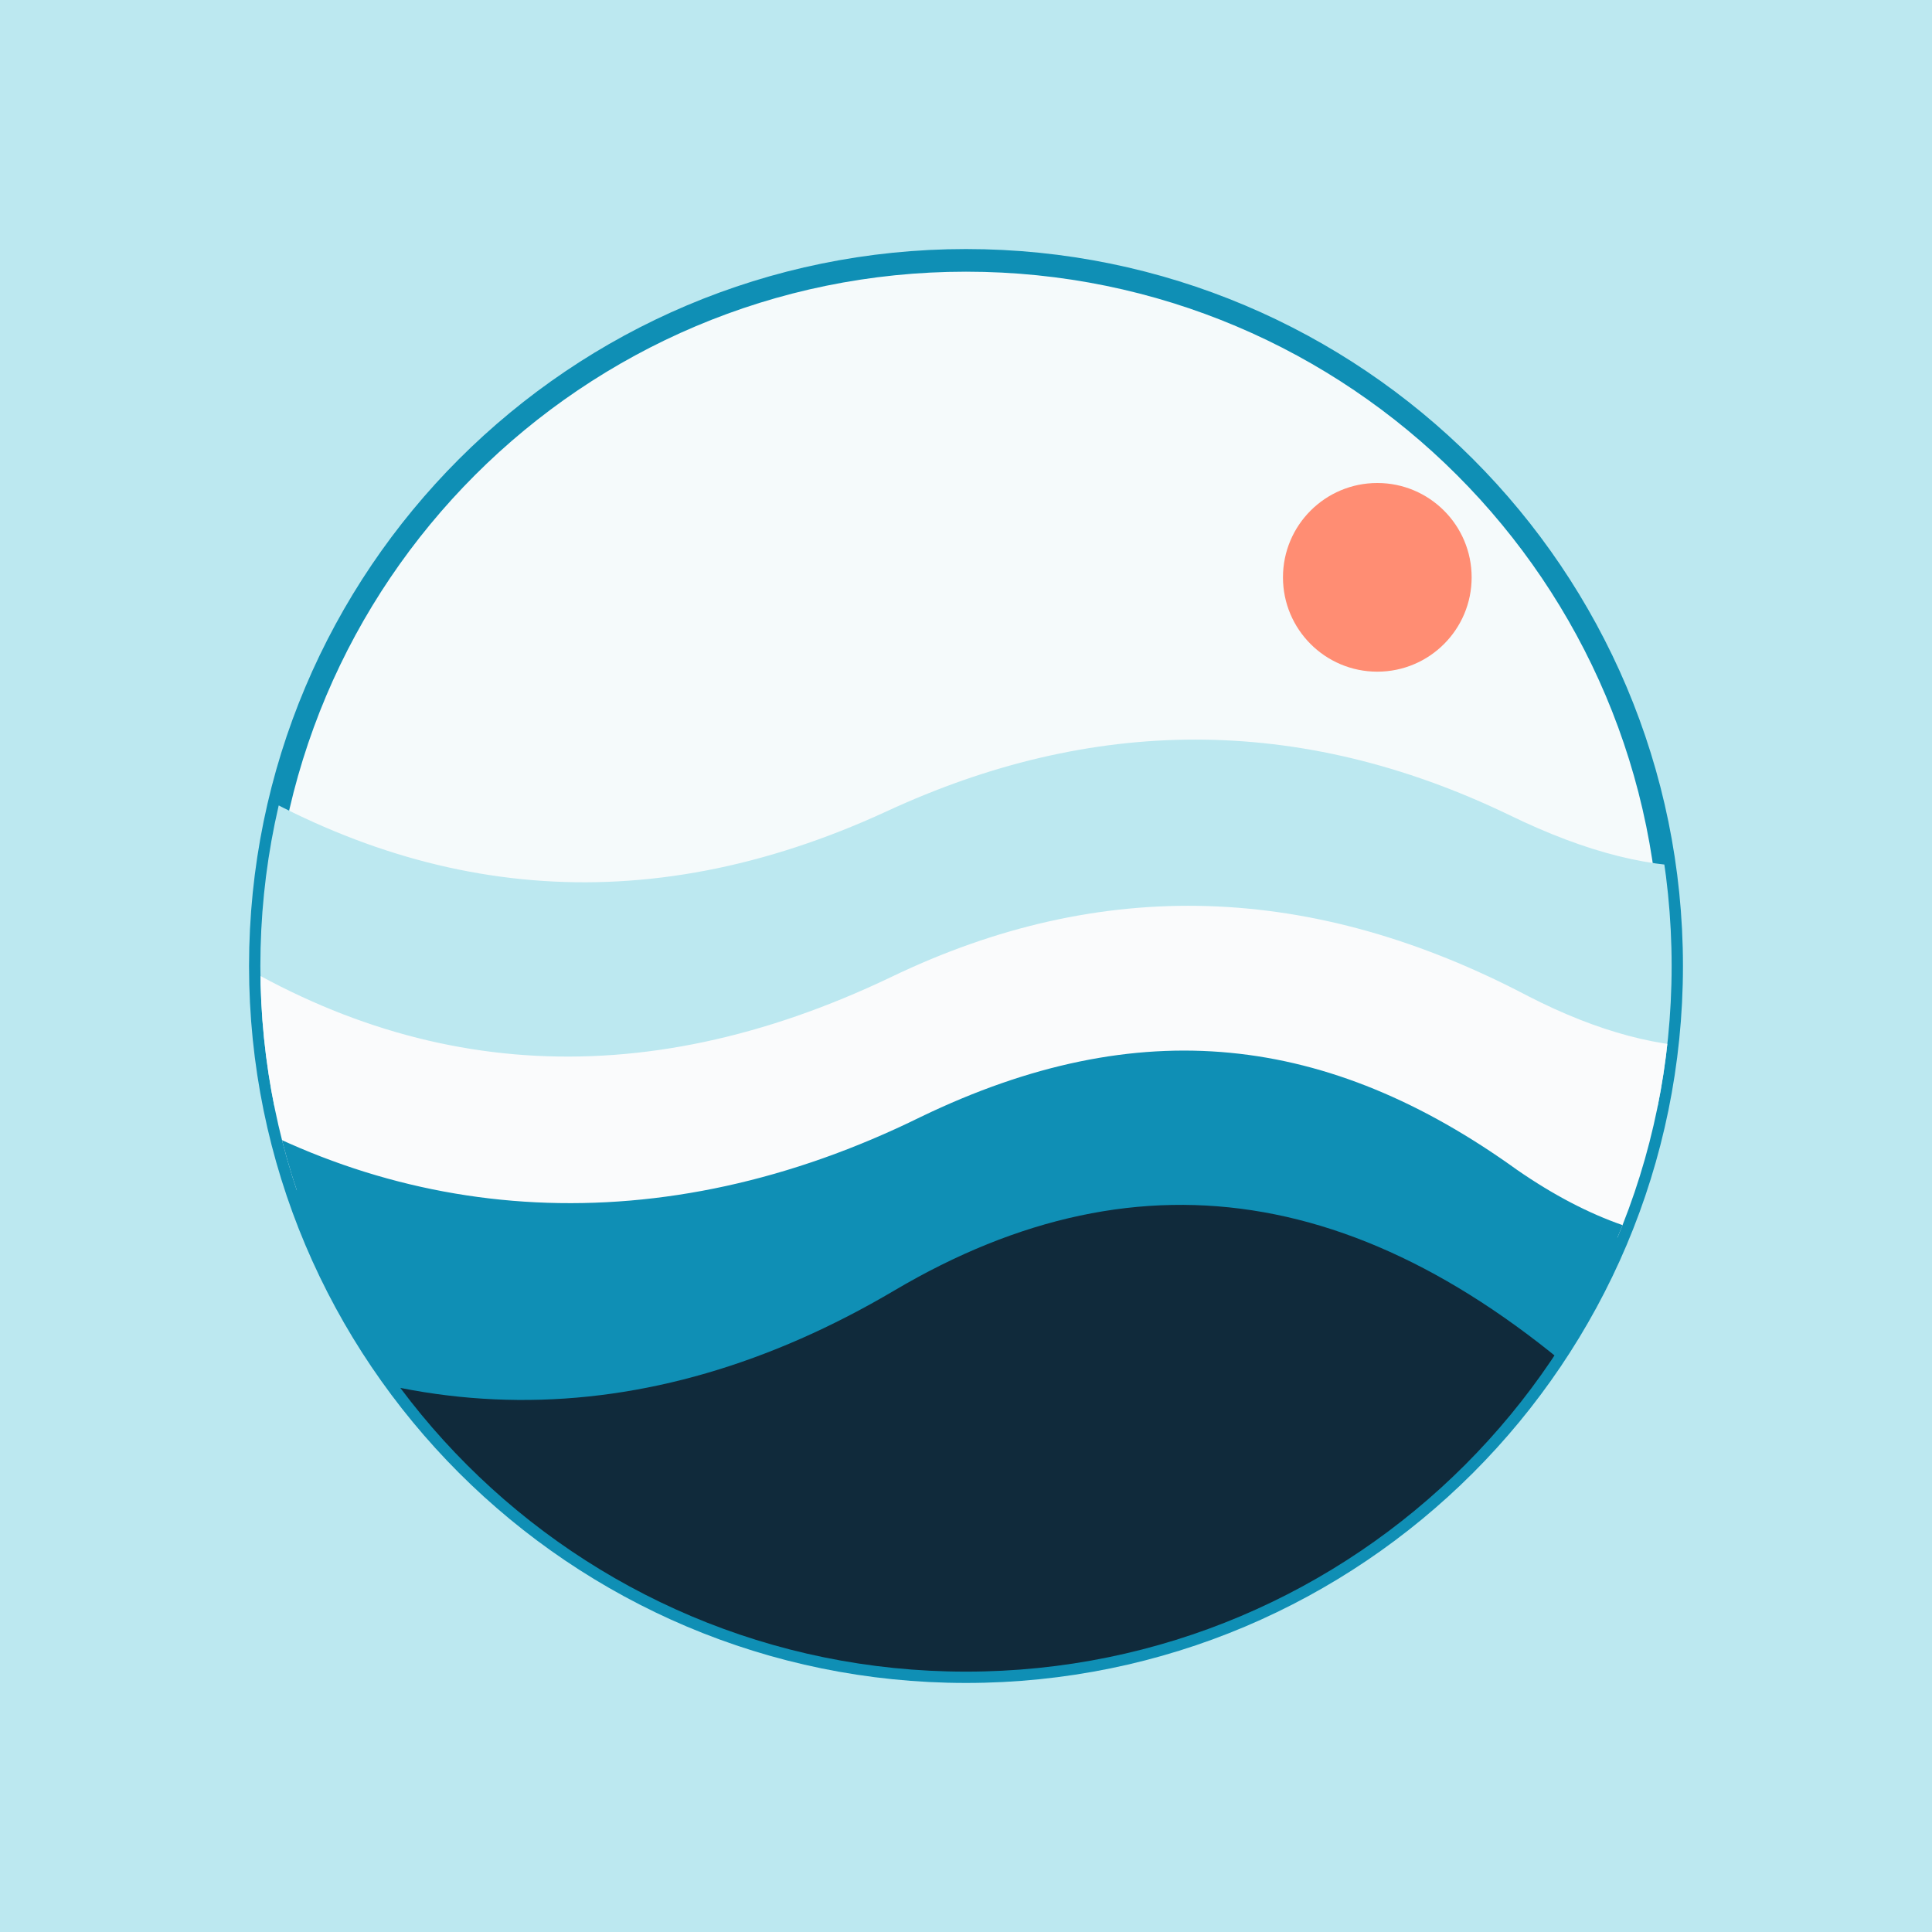
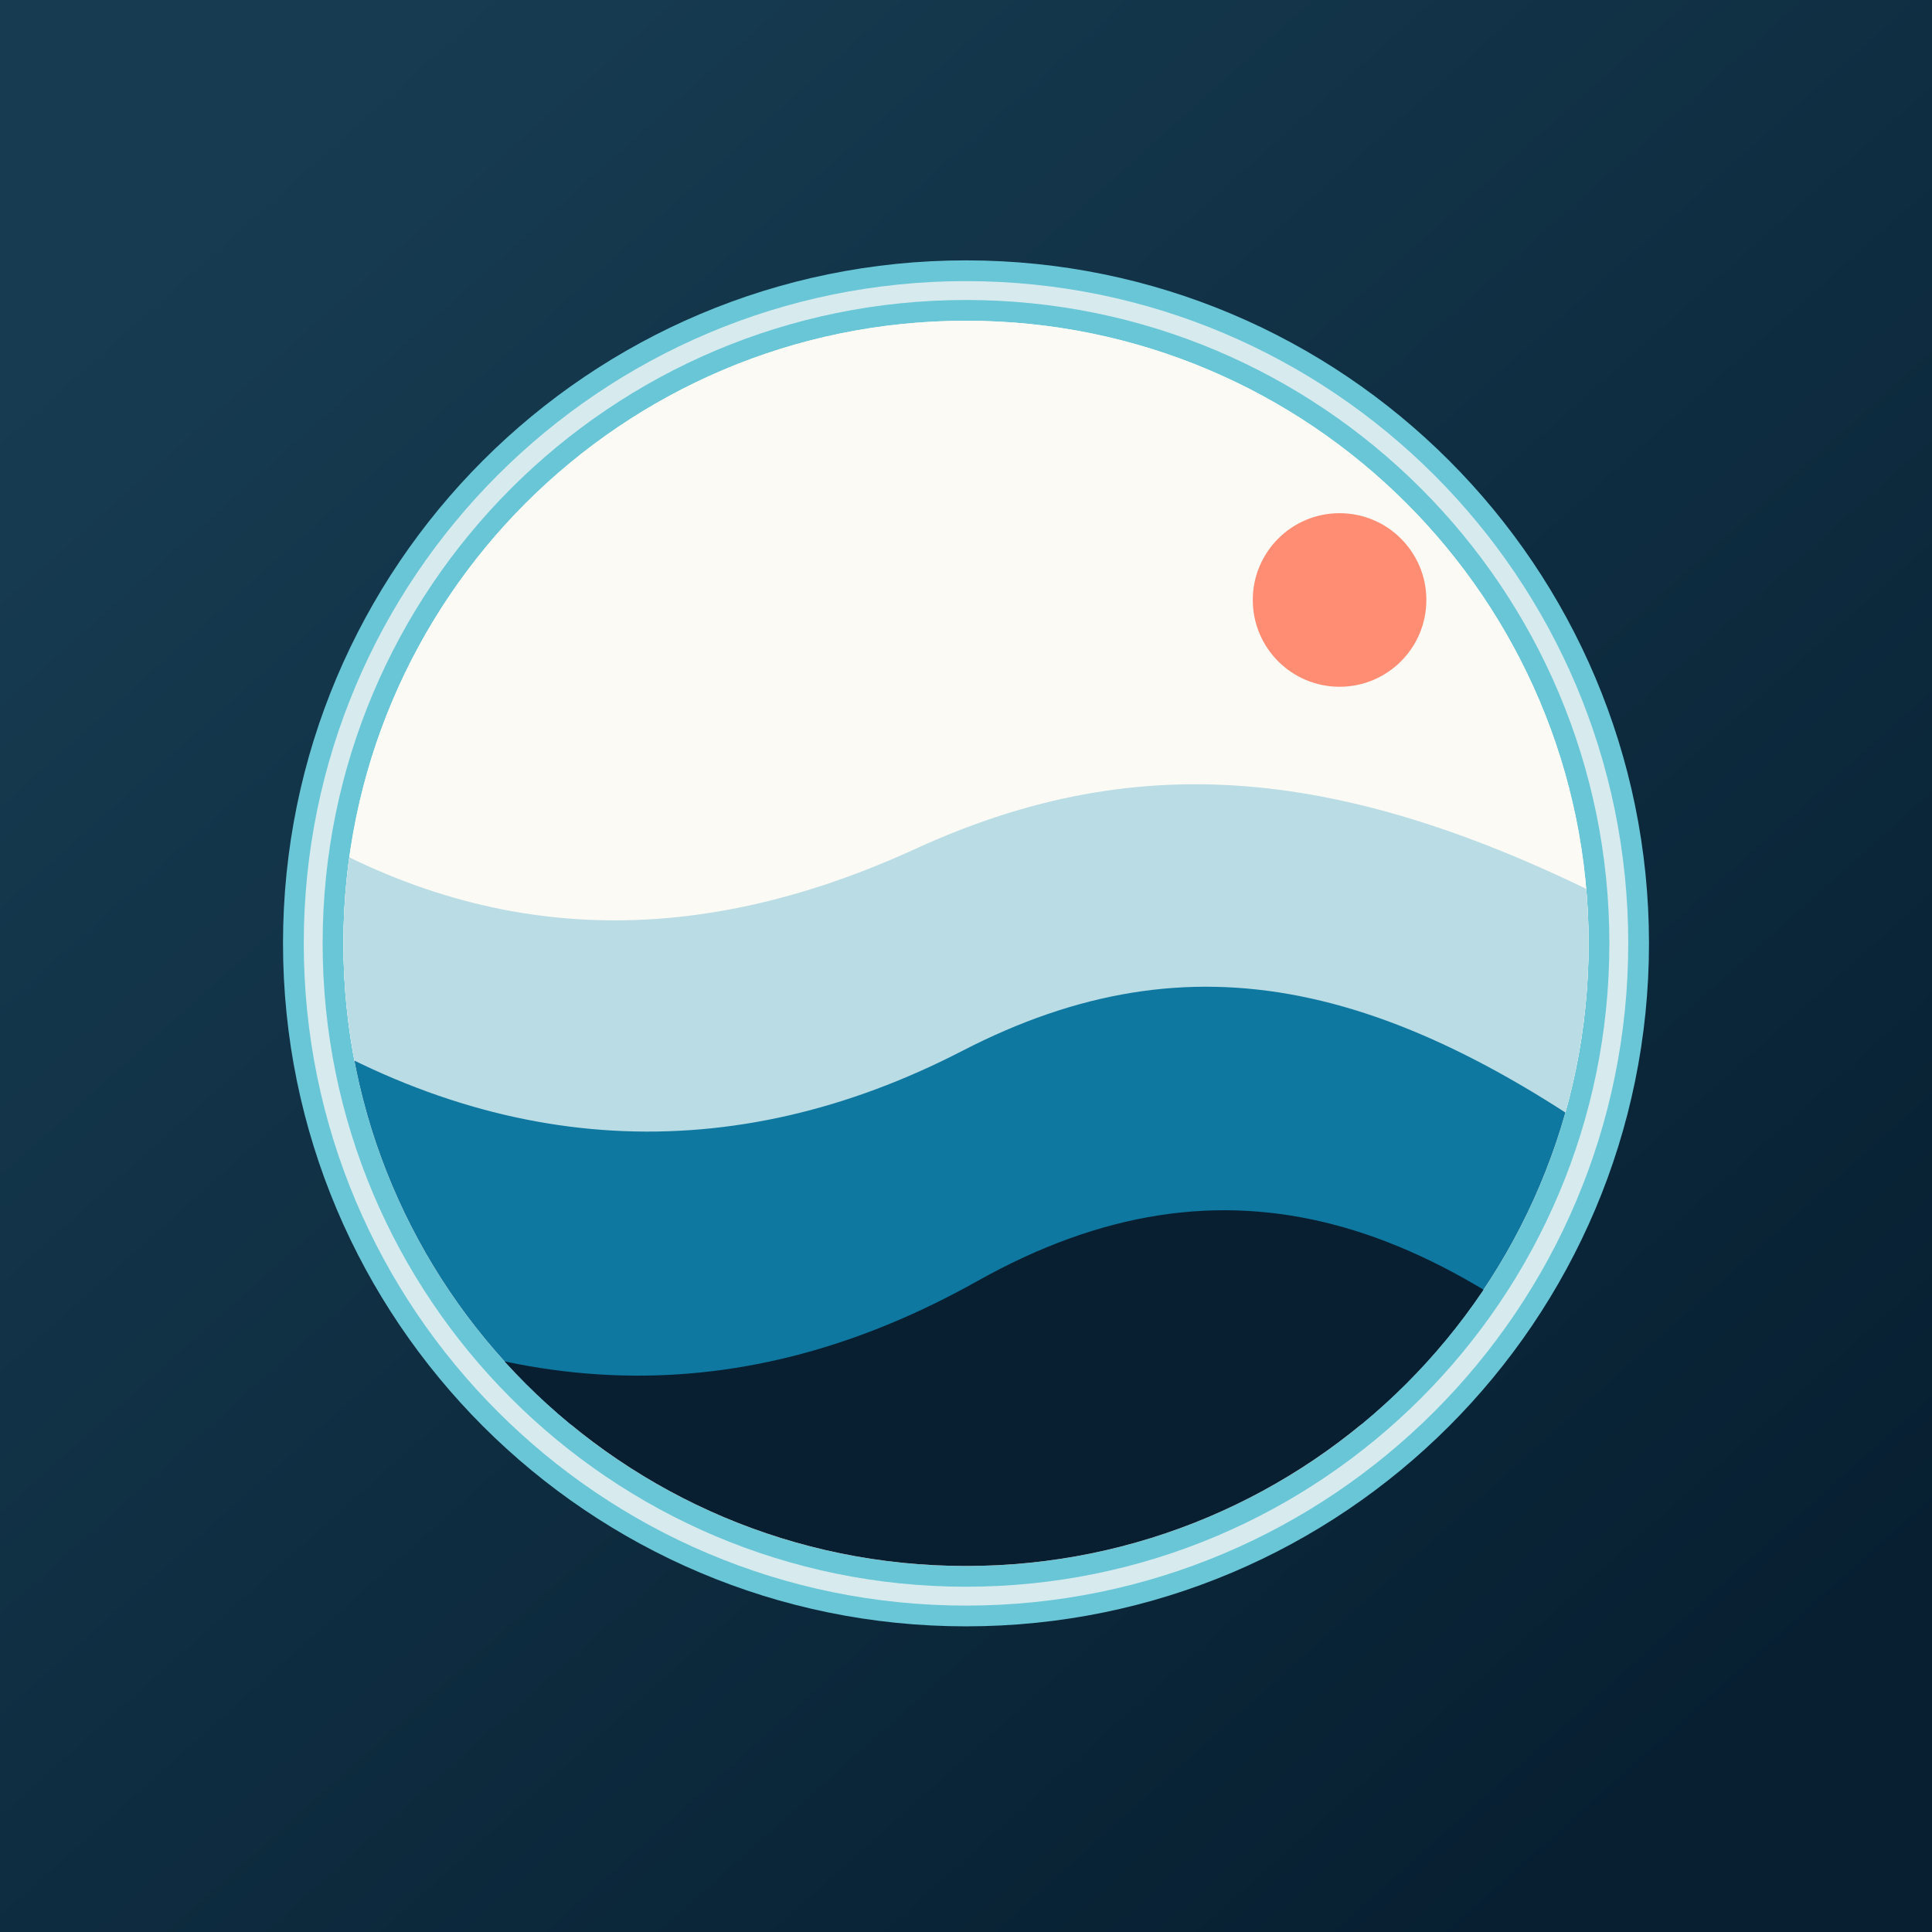
<svg xmlns="http://www.w3.org/2000/svg" viewBox="0 0 1024 1024" role="img" aria-labelledby="title desc">
  <defs>
-     <clipPath id="shoreCircle">
-       <circle cx="512" cy="512" r="374" />
+     <clipPath id="cove">
+       <circle cx="512" cy="500" r="330" />
    </clipPath>
+     <linearGradient id="field" x1="120" y1="80" x2="890" y2="940" gradientUnits="userSpaceOnUse">
+       <stop offset="0" stop-color="#173C52" />
+       <stop offset="1" stop-color="#071F31" />
+     </linearGradient>
  </defs>
-   <rect width="1024" height="1024" fill="#BCE8F0" />
-   <circle cx="512" cy="512" r="374" fill="#F5FAFB" />
-   <circle cx="512" cy="512" r="374" fill="none" stroke="#0F8FB5" stroke-width="12" />
-   <g clip-path="url(#shoreCircle)">
-     <path fill="#BCE8F0" d="M108 404C220 476 340 490 470 430C578 380 688 378 800 432C882 472 944 468 988 420V586H108Z" />
-     <path fill="#FAFBFC" d="M100 494C214 572 338 582 472 518C584 464 696 468 810 528C884 566 946 564 992 522V650C940 680 884 678 812 632C704 566 604 554 492 612C360 682 220 670 100 604Z" />
-     <path fill="#0F8FB5" d="M98 576C212 650 350 660 488 592C604 536 704 548 804 620C882 674 946 666 998 624V760H98Z" />
-     <path fill="#102A3B" d="M78 680C206 762 342 762 474 684C606 606 734 628 864 754C916 804 964 832 1016 834V926H78Z" />
+   <rect width="1024" height="1024" fill="url(#field)" />
+   <circle cx="512" cy="500" r="346" fill="#FCFAF5" stroke="#69C6D6" stroke-width="32" />
+   <g clip-path="url(#cove)">
+     <rect x="160" y="170" width="704" height="660" fill="#FCFAF5" />
+     <path fill="#B9DCE5" d="M150 435C255 500 365 505 485 450C605 395 718 405 874 488V610H150Z" />
+     <path fill="#0F78A0" d="M140 535C262 614 388 620 510 557C632 494 741 519 884 628V755H140Z" />
+     <path fill="#071F31" d="M130 665C267 748 395 748 518 679C650 605 765 643 894 770V860H130Z" />
  </g>
-   <circle cx="730" cy="306" r="50" fill="#FF8D73" />
+   <circle cx="710" cy="318" r="46" fill="#FF8D73" />
+   <circle cx="512" cy="500" r="346" fill="none" stroke="#D7EBEF" stroke-width="10" />
</svg>
